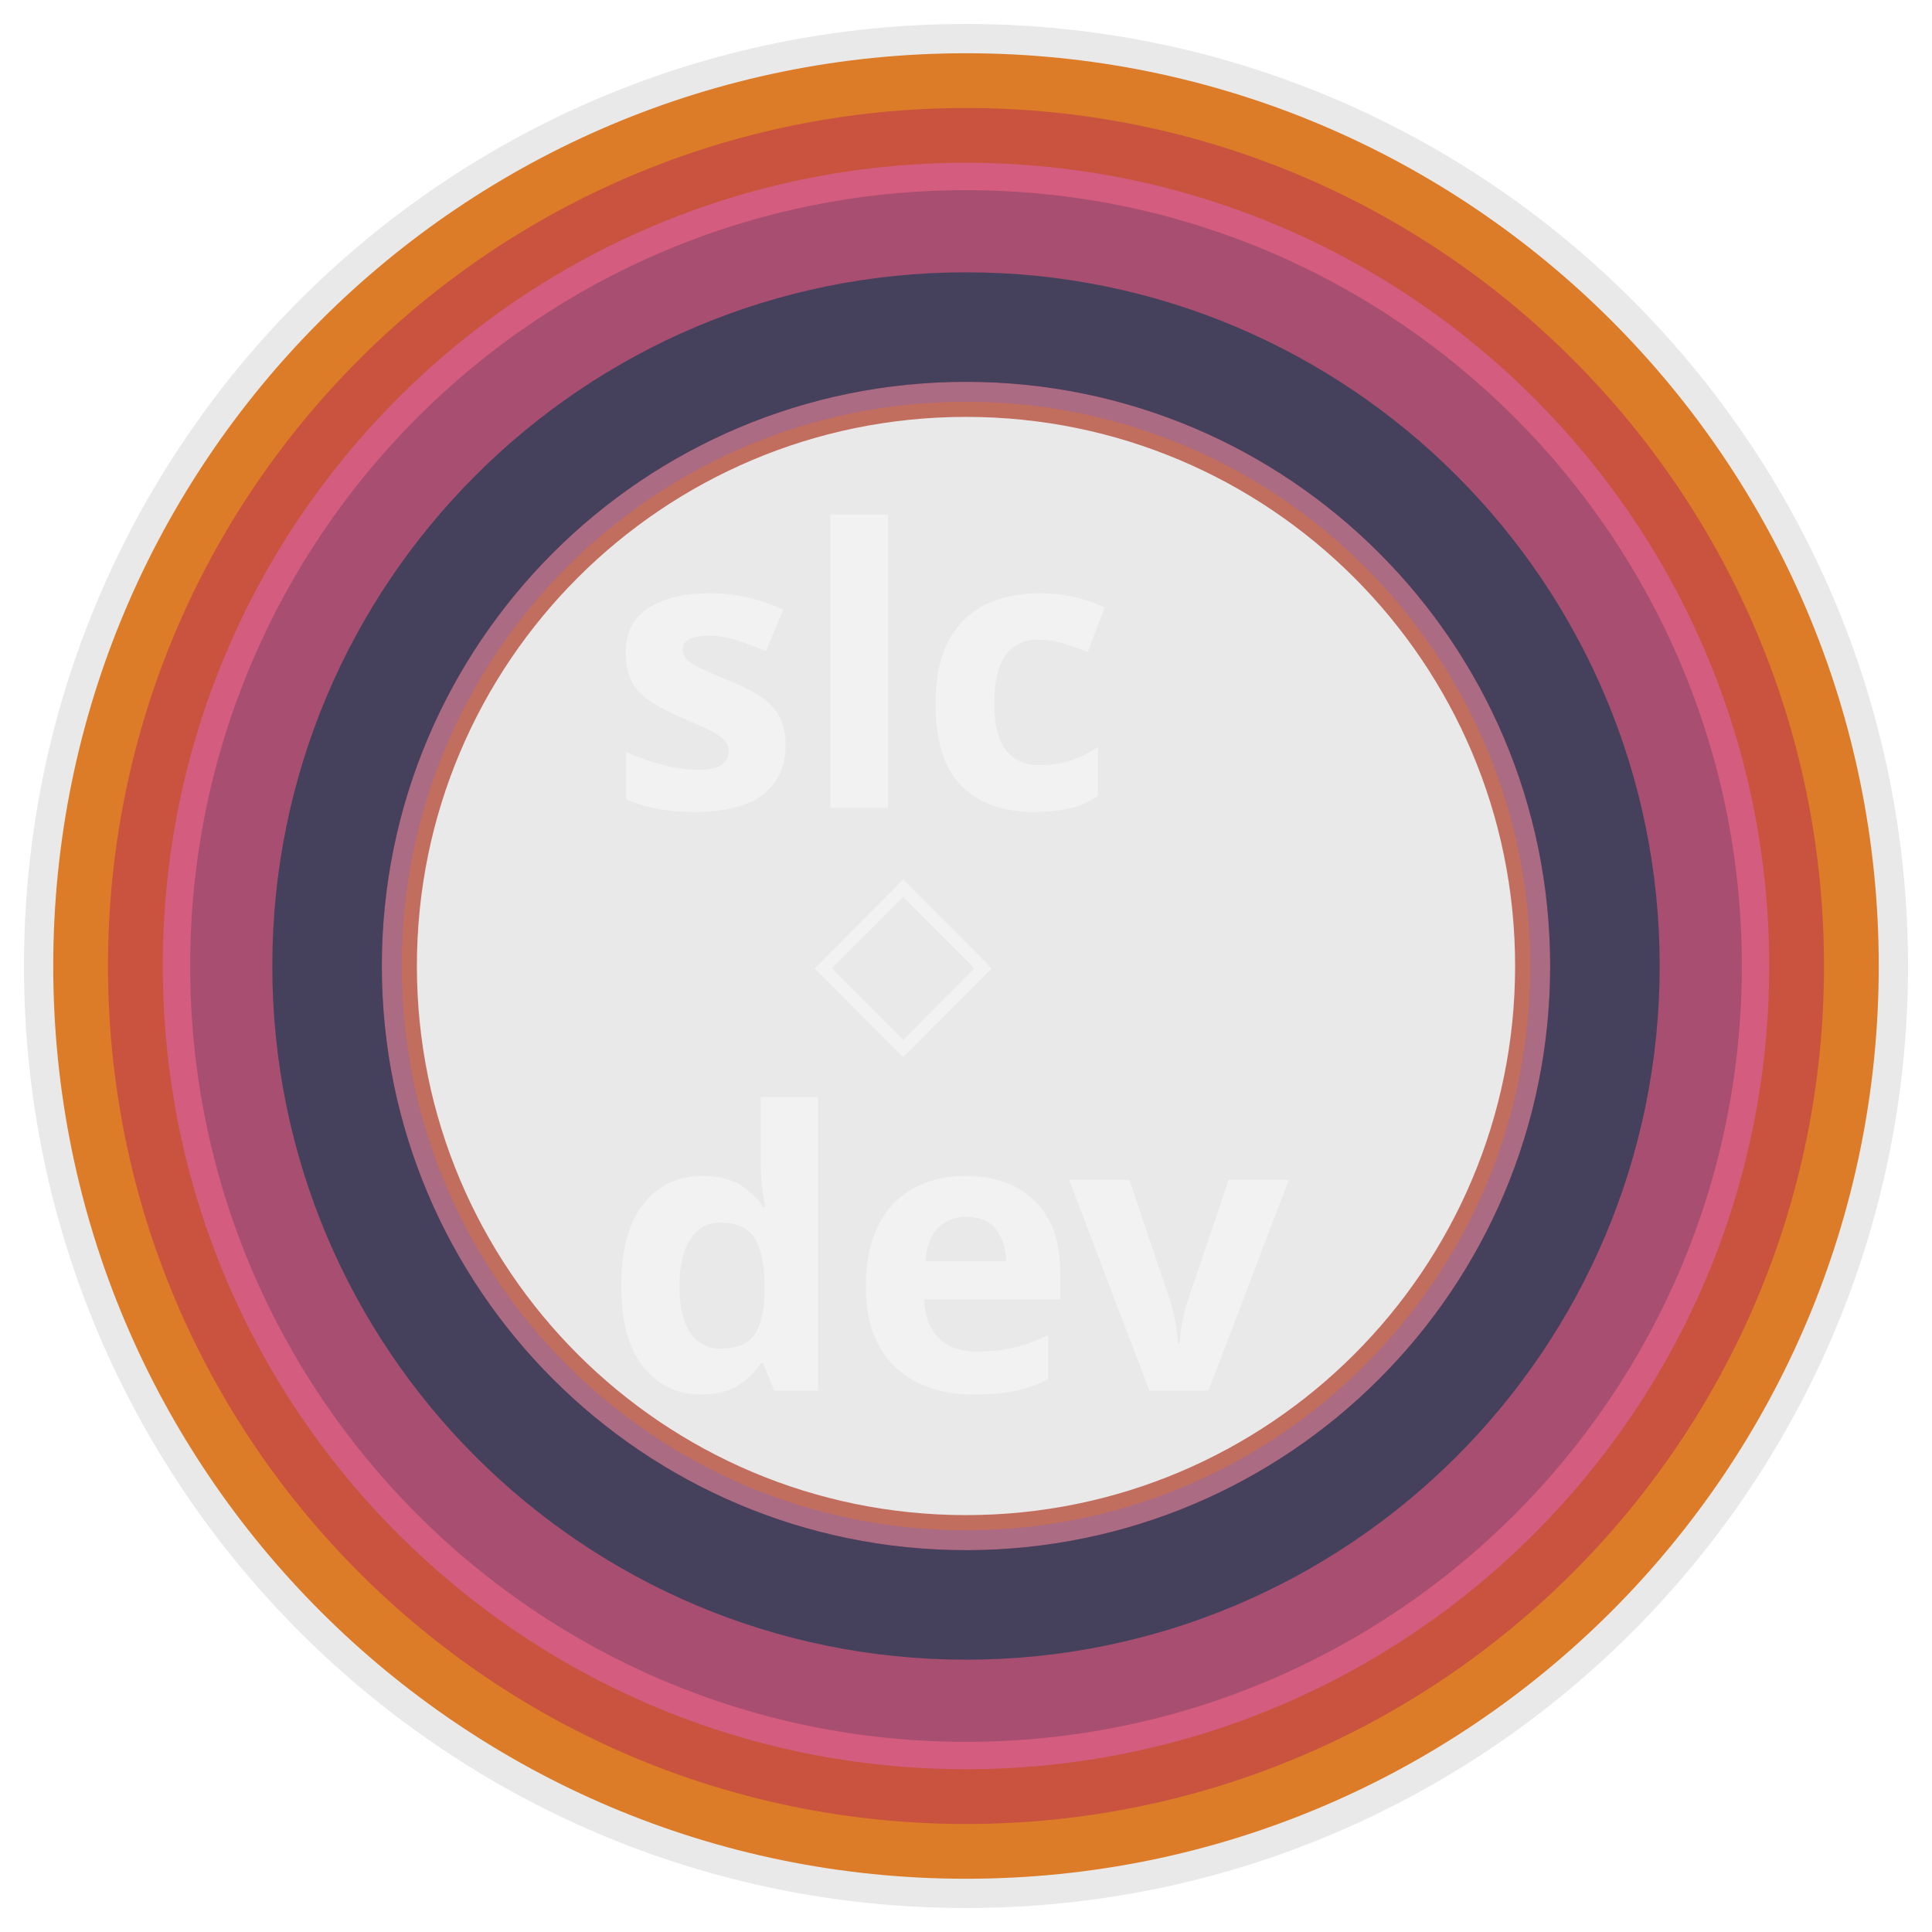
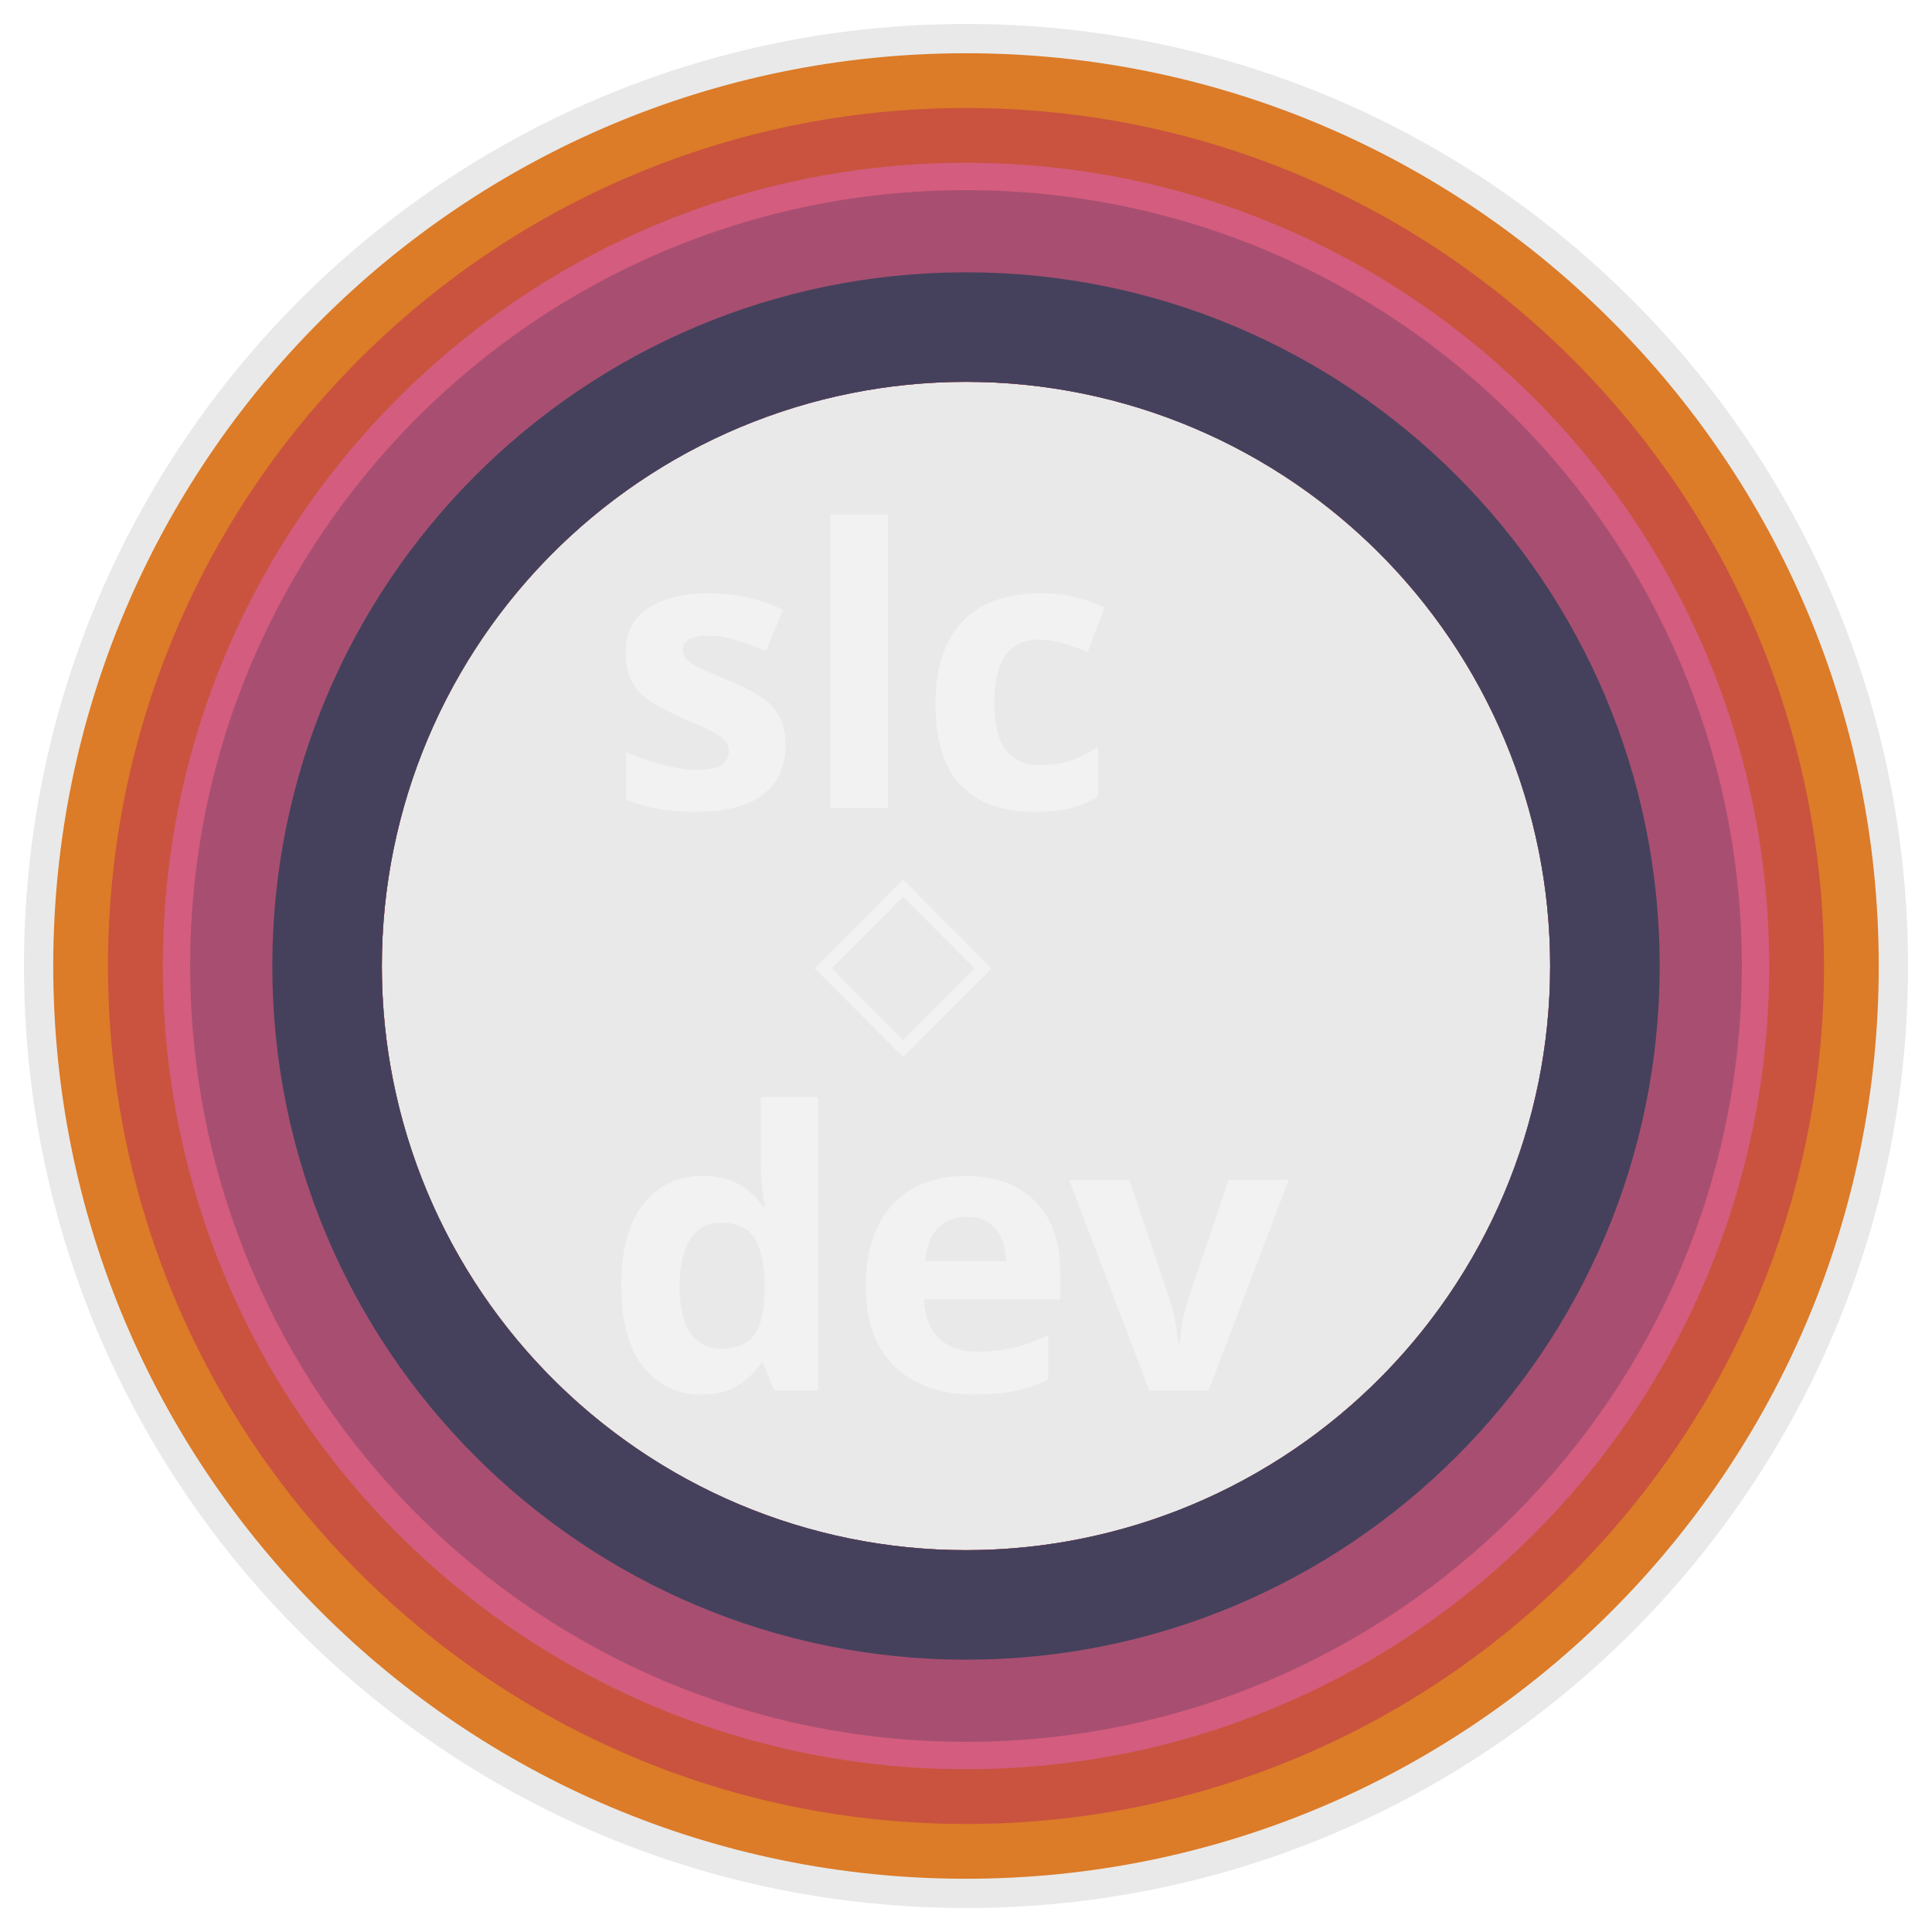
<svg xmlns="http://www.w3.org/2000/svg" width="800" height="800" viewBox="0 0 211.667 211.667" version="1.1" id="svg8">
  <defs id="defs2" />
  <g id="layer1" transform="translate(0,-85.33334)">
    <circle id="path10" cx="105.833" cy="191.167" style="opacity:1;vector-effect:none;fill:#000000;fill-opacity:1;stroke-width:0.265;stroke-linecap:butt;stroke-linejoin:miter;stroke-miterlimit:4;stroke-dasharray:none;stroke-dashoffset:0;stroke-opacity:1" r="0" />
    <path style="opacity:1;vector-effect:none;fill:#b3b3b3;fill-opacity:0.283;stroke:none;stroke-width:0.235;stroke-linecap:butt;stroke-linejoin:miter;stroke-miterlimit:4;stroke-dasharray:none;stroke-dashoffset:0;stroke-opacity:1" d="M 105.833,87.959 A 103.207,103.207 0 0 0 2.626,191.167 103.207,103.207 0 0 0 105.833,294.374 103.207,103.207 0 0 0 209.041,191.167 103.207,103.207 0 0 0 105.833,87.959 Z m 0,37.154 a 66.053,66.053 0 0 1 66.053,66.053 66.053,66.053 0 0 1 -66.053,66.053 66.053,66.053 0 0 1 -66.053,-66.053 66.053,66.053 0 0 1 66.053,-66.053 z" id="path10-7-6-9" />
    <path style="opacity:1;vector-effect:none;fill:#dc7b28;fill-opacity:1;stroke:none;stroke-width:0.228;stroke-linecap:butt;stroke-linejoin:miter;stroke-miterlimit:4;stroke-dasharray:none;stroke-dashoffset:0;stroke-opacity:1" d="M 105.833,91.167 A 100,100 0 0 0 5.833,191.167 100,100 0 0 0 105.833,291.167 100,100 0 0 0 205.833,191.167 100,100 0 0 0 105.833,91.167 Z m 0,36 a 64,64 0 0 1 64,64 64,64 0 0 1 -64,64 64,64 0 0 1 -64,-64 64,64 0 0 1 64,-64 z" id="path10-7-6" />
-     <path style="opacity:1;vector-effect:none;fill:#c9533e;fill-opacity:1;stroke:none;stroke-width:0.214;stroke-linecap:butt;stroke-linejoin:miter;stroke-miterlimit:4;stroke-dasharray:none;stroke-dashoffset:0;stroke-opacity:1" d="m 105.833,97.167 a 94,94 0 0 0 -94,94 94,94 0 0 0 94,94 94,94 0 0 0 94,-94 94,94 0 0 0 -94,-94 z m 0,33.84 a 60.16,60.16 0 0 1 60.16,60.16 60.16,60.16 0 0 1 -60.16,60.16 60.16,60.16 0 0 1 -60.16,-60.16 60.16,60.16 0 0 1 60.16,-60.16 z" id="path10-7-6-3" />
-     <path style="opacity:1;vector-effect:none;fill:#d45c7e;fill-opacity:1;stroke:none;stroke-width:0.185;stroke-linecap:butt;stroke-linejoin:miter;stroke-miterlimit:4;stroke-dasharray:none;stroke-dashoffset:0;stroke-opacity:1" d="m 105.833,103.167 a 88,88 0 0 0 -88,88 88,88 0 0 0 88,88 88,88 0 0 0 88,-88 88,88 0 0 0 -88,-88 z m 0,24 a 64,64 0 0 1 64,64 64,64 0 0 1 -64,64 64,64 0 0 1 -64,-64 64,64 0 0 1 64,-64 z" id="path10-7-3" />
-     <path style="opacity:1;vector-effect:none;fill:#a84f71;fill-opacity:1;stroke:none;stroke-width:0.179;stroke-linecap:butt;stroke-linejoin:miter;stroke-miterlimit:4;stroke-dasharray:none;stroke-dashoffset:0;stroke-opacity:1" d="m 105.833,106.167 a 85,85 0 0 0 -85,85 85,85 0 0 0 85,85 85,85 0 0 0 85,-85 85,85 0 0 0 -85,-85 z m 0,23.181 a 61.818,61.818 0 0 1 61.819,61.819 61.818,61.818 0 0 1 -61.819,61.819 61.818,61.818 0 0 1 -61.819,-61.819 61.818,61.818 0 0 1 61.819,-61.819 z" id="path10-7-3-7" />
+     <path style="opacity:1;vector-effect:none;fill:#c9533e;fill-opacity:1;stroke:none;stroke-width:0.809;stroke-linecap:butt;stroke-linejoin:miter;stroke-miterlimit:4;stroke-dasharray:none;stroke-dashoffset:0;stroke-opacity:1" d="M 400 44.725 A 355.275 355.275 0 0 0 44.725 400 A 355.275 355.275 0 0 0 400 755.275 A 355.275 355.275 0 0 0 755.275 400 A 355.275 355.275 0 0 0 400 44.725 z M 400 158.109 A 241.89 241.89 0 0 1 641.891 400 A 241.89 241.89 0 0 1 400 641.891 A 241.89 241.89 0 0 1 158.109 400 A 241.89 241.89 0 0 1 400 158.109 z " transform="matrix(0.2645833,0,0,0.2645833,0,85.33334)" id="path10-7-6-3" />
+     <path style="opacity:1;vector-effect:none;fill:#d45c7e;fill-opacity:1;stroke:none;stroke-width:0.701;stroke-linecap:butt;stroke-linejoin:miter;stroke-miterlimit:4;stroke-dasharray:none;stroke-dashoffset:0;stroke-opacity:1" d="M 400 67.402 A 332.598 332.598 0 0 0 67.402 400 A 332.598 332.598 0 0 0 400 732.598 A 332.598 332.598 0 0 0 732.598 400 A 332.598 332.598 0 0 0 400 67.402 z M 400 158.109 A 241.89 241.89 0 0 1 448.057 162.932 A 241.89 241.89 0 0 1 536.582 200.359 A 241.89 241.89 0 0 1 573.521 231.475 A 241.89 241.89 0 0 1 589.479 249.637 A 241.89 241.89 0 0 1 589.479 249.639 A 241.89 241.89 0 0 1 603.543 269.305 A 241.89 241.89 0 0 1 603.543 269.307 A 241.89 241.89 0 0 1 615.574 290.277 A 241.89 241.89 0 0 1 615.574 290.279 A 241.89 241.89 0 0 1 625.451 312.348 A 241.89 241.89 0 0 1 625.451 312.35 A 241.89 241.89 0 0 1 638.371 358.885 A 241.89 241.89 0 0 1 638.371 358.887 A 241.89 241.89 0 0 1 641.891 400 A 241.89 241.89 0 0 1 637.068 448.057 A 241.89 241.89 0 0 1 599.641 536.582 A 241.89 241.89 0 0 1 568.525 573.521 A 241.89 241.89 0 0 1 487.65 625.451 A 241.89 241.89 0 0 1 441.115 638.371 A 241.89 241.89 0 0 1 441.113 638.371 A 241.89 241.89 0 0 1 400 641.891 A 241.89 241.89 0 0 1 351.943 637.068 A 241.89 241.89 0 0 1 263.418 599.641 A 241.89 241.89 0 0 1 226.479 568.525 A 241.89 241.89 0 0 1 210.521 550.363 A 241.89 241.89 0 0 1 210.521 550.361 A 241.89 241.89 0 0 1 196.457 530.695 A 241.89 241.89 0 0 1 196.457 530.693 A 241.89 241.89 0 0 1 184.426 509.723 A 241.89 241.89 0 0 1 184.426 509.721 A 241.89 241.89 0 0 1 174.549 487.652 A 241.89 241.89 0 0 1 174.549 487.65 A 241.89 241.89 0 0 1 161.629 441.115 A 241.89 241.89 0 0 1 161.629 441.113 A 241.89 241.89 0 0 1 158.109 400 A 241.89 241.89 0 0 1 159.318 375.852 A 241.89 241.89 0 0 1 162.932 351.943 A 241.89 241.89 0 0 1 200.359 263.418 A 241.89 241.89 0 0 1 231.475 226.479 A 241.89 241.89 0 0 1 312.35 174.549 A 241.89 241.89 0 0 1 358.885 161.629 A 241.89 241.89 0 0 1 358.887 161.629 A 241.89 241.89 0 0 1 400 158.109 z " transform="matrix(0.2645833,0,0,0.2645833,0,85.33334)" id="path10-7-3" />
+     <path style="opacity:1;vector-effect:none;fill:#a84f71;fill-opacity:1;stroke:none;stroke-width:0.677;stroke-linecap:butt;stroke-linejoin:miter;stroke-miterlimit:4;stroke-dasharray:none;stroke-dashoffset:0;stroke-opacity:1" d="M 400 78.74 A 321.261 321.261 0 0 0 78.74 400 A 321.261 321.261 0 0 0 400 721.26 A 321.261 321.261 0 0 0 721.26 400 A 321.261 321.261 0 0 0 400 78.74 z M 400 158.109 A 241.89 241.89 0 0 1 641.891 400 A 241.89 241.89 0 0 1 400 641.891 A 241.89 241.89 0 0 1 158.109 400 A 241.89 241.89 0 0 1 400 158.109 z " transform="matrix(0.2645833,0,0,0.2645833,0,85.33334)" id="path10-7-3-7" />
    <path style="opacity:1;vector-effect:none;fill:#b3b3b3;fill-opacity:0.282;stroke:none;stroke-width:0.158;stroke-linecap:butt;stroke-linejoin:miter;stroke-miterlimit:4;stroke-dasharray:none;stroke-dashoffset:0;stroke-opacity:1" d="m 169.833,191.167 a 64,64 0 0 1 -64,64 64,64 0 0 1 -64,-64 64,64 0 0 1 64,-64 64,64 0 0 1 64,64 z" id="path10-7-3-5-2" />
-     <path style="opacity:1;vector-effect:none;fill:#45415c;fill-opacity:1;stroke:none;stroke-width:0.158;stroke-linecap:butt;stroke-linejoin:miter;stroke-miterlimit:4;stroke-dasharray:none;stroke-dashoffset:0;stroke-opacity:1" d="m 105.833,115.167 a 76,76 0 0 0 -76,76 76,76 0 0 0 76,76 76,76 0 0 0 76,-76 76,76 0 0 0 -76,-76 z m 0,12 a 64,64 0 0 1 64,64 64,64 0 0 1 -64,64 64,64 0 0 1 -64,-64 64,64 0 0 1 64,-64 z" id="path10-7-3-5" />
+     <path style="opacity:1;vector-effect:none;fill:#45415c;fill-opacity:1;stroke:none;stroke-width:0.596;stroke-linecap:butt;stroke-linejoin:miter;stroke-miterlimit:4;stroke-dasharray:none;stroke-dashoffset:0;stroke-opacity:1" d="M 400 112.756 A 287.244 287.244 0 0 0 112.756 400 A 287.244 287.244 0 0 0 400 687.244 A 287.244 287.244 0 0 0 687.244 400 A 287.244 287.244 0 0 0 400 112.756 z M 400 158.109 A 241.89 241.89 0 0 1 448.057 162.932 A 241.89 241.89 0 0 1 536.582 200.359 A 241.89 241.89 0 0 1 573.521 231.475 A 241.89 241.89 0 0 1 589.479 249.637 A 241.89 241.89 0 0 1 589.479 249.639 A 241.89 241.89 0 0 1 603.543 269.305 A 241.89 241.89 0 0 1 603.543 269.307 A 241.89 241.89 0 0 1 615.574 290.277 A 241.89 241.89 0 0 1 615.574 290.279 A 241.89 241.89 0 0 1 625.451 312.348 A 241.89 241.89 0 0 1 625.451 312.35 A 241.89 241.89 0 0 1 638.371 358.885 A 241.89 241.89 0 0 1 638.371 358.887 A 241.89 241.89 0 0 1 641.891 400 A 241.89 241.89 0 0 1 637.068 448.057 A 241.89 241.89 0 0 1 599.641 536.582 A 241.89 241.89 0 0 1 568.525 573.521 A 241.89 241.89 0 0 1 487.65 625.451 A 241.89 241.89 0 0 1 441.115 638.371 A 241.89 241.89 0 0 1 441.113 638.371 A 241.89 241.89 0 0 1 400 641.891 A 241.89 241.89 0 0 1 351.943 637.068 A 241.89 241.89 0 0 1 263.418 599.641 A 241.89 241.89 0 0 1 226.479 568.525 A 241.89 241.89 0 0 1 210.521 550.363 A 241.89 241.89 0 0 1 210.521 550.361 A 241.89 241.89 0 0 1 196.457 530.695 A 241.89 241.89 0 0 1 196.457 530.693 A 241.89 241.89 0 0 1 184.426 509.723 A 241.89 241.89 0 0 1 184.426 509.721 A 241.89 241.89 0 0 1 174.549 487.652 A 241.89 241.89 0 0 1 174.549 487.65 A 241.89 241.89 0 0 1 161.629 441.115 A 241.89 241.89 0 0 1 161.629 441.113 A 241.89 241.89 0 0 1 158.109 400 A 241.89 241.89 0 0 1 159.318 375.852 A 241.89 241.89 0 0 1 162.932 351.943 A 241.89 241.89 0 0 1 200.359 263.418 A 241.89 241.89 0 0 1 231.475 226.479 A 241.89 241.89 0 0 1 312.35 174.549 A 241.89 241.89 0 0 1 358.885 161.629 A 241.89 241.89 0 0 1 358.887 161.629 A 241.89 241.89 0 0 1 400 158.109 z " transform="matrix(0.2645833,0,0,0.2645833,0,85.33334)" id="path10-7-3-5" />
    <text xml:space="preserve" style="font-style:normal;font-weight:normal;font-size:10.583px;line-height:1.25;font-family:sans-serif;letter-spacing:0px;word-spacing:0px;fill:#000000;fill-opacity:1;stroke:none;stroke-width:0.265" x="96.484" y="164.969" id="text1057">
      <tspan id="tspan1055" x="96.484" y="174.333" style="stroke-width:0.265" />
    </text>
    <text xml:space="preserve" style="font-style:normal;font-variant:normal;font-weight:bold;font-stretch:normal;font-size:42.333px;line-height:1.25;font-family:'Fira Code';-inkscape-font-specification:'Fira Code, Bold';font-variant-ligatures:normal;font-variant-caps:normal;font-variant-numeric:normal;font-feature-settings:normal;text-align:start;letter-spacing:0px;word-spacing:0px;writing-mode:lr-tb;text-anchor:start;opacity:0.94;fill:#f2f2f2;fill-opacity:1;stroke:none;stroke-width:0.444" x="66.641" y="173.858" id="text1065">
      <tspan id="tspan1063" x="66.641" y="173.858" style="font-style:normal;font-variant:normal;font-weight:bold;font-stretch:normal;font-size:42.333px;font-family:'Fira Code';-inkscape-font-specification:'Fira Code, Bold';font-variant-ligatures:normal;font-variant-caps:normal;font-variant-numeric:normal;font-feature-settings:normal;text-align:start;writing-mode:lr-tb;text-anchor:start;fill:#f2f2f2;fill-opacity:1;stroke-width:0.444">slc</tspan>
    </text>
    <text xml:space="preserve" style="font-style:normal;font-weight:normal;font-size:10.583px;line-height:1.25;font-family:sans-serif;letter-spacing:0px;word-spacing:0px;opacity:0.94;fill:#f2f2f2;fill-opacity:1;stroke:none;stroke-width:0.265" x="66.155" y="237.694" id="text1076">
      <tspan id="tspan1074" x="66.155" y="237.694" style="font-style:normal;font-variant:normal;font-weight:bold;font-stretch:normal;font-size:42.333px;font-family:'Fira Code';-inkscape-font-specification:'Fira Code, Bold';font-variant-ligatures:normal;font-variant-caps:normal;font-variant-numeric:normal;font-feature-settings:normal;text-align:start;writing-mode:lr-tb;text-anchor:start;fill:#f2f2f2;fill-opacity:1;stroke-width:0.265">dev</tspan>
    </text>
    <text xml:space="preserve" style="font-style:normal;font-weight:normal;font-size:10.583px;line-height:1.25;font-family:sans-serif;letter-spacing:0px;word-spacing:0px;fill:#f2f2f2;fill-opacity:1;stroke:none;stroke-width:0.265" x="105.828" y="198.025" id="text948">
      <tspan id="tspan946" x="105.828" y="198.025" style="font-style:normal;font-variant:normal;font-weight:normal;font-stretch:normal;font-size:25.4px;font-family:'Fira Code';-inkscape-font-specification:'Fira Code';text-align:center;text-anchor:middle;fill:#f2f2f2;fill-opacity:1;stroke-width:0.265">◇</tspan>
    </text>
  </g>
</svg>
